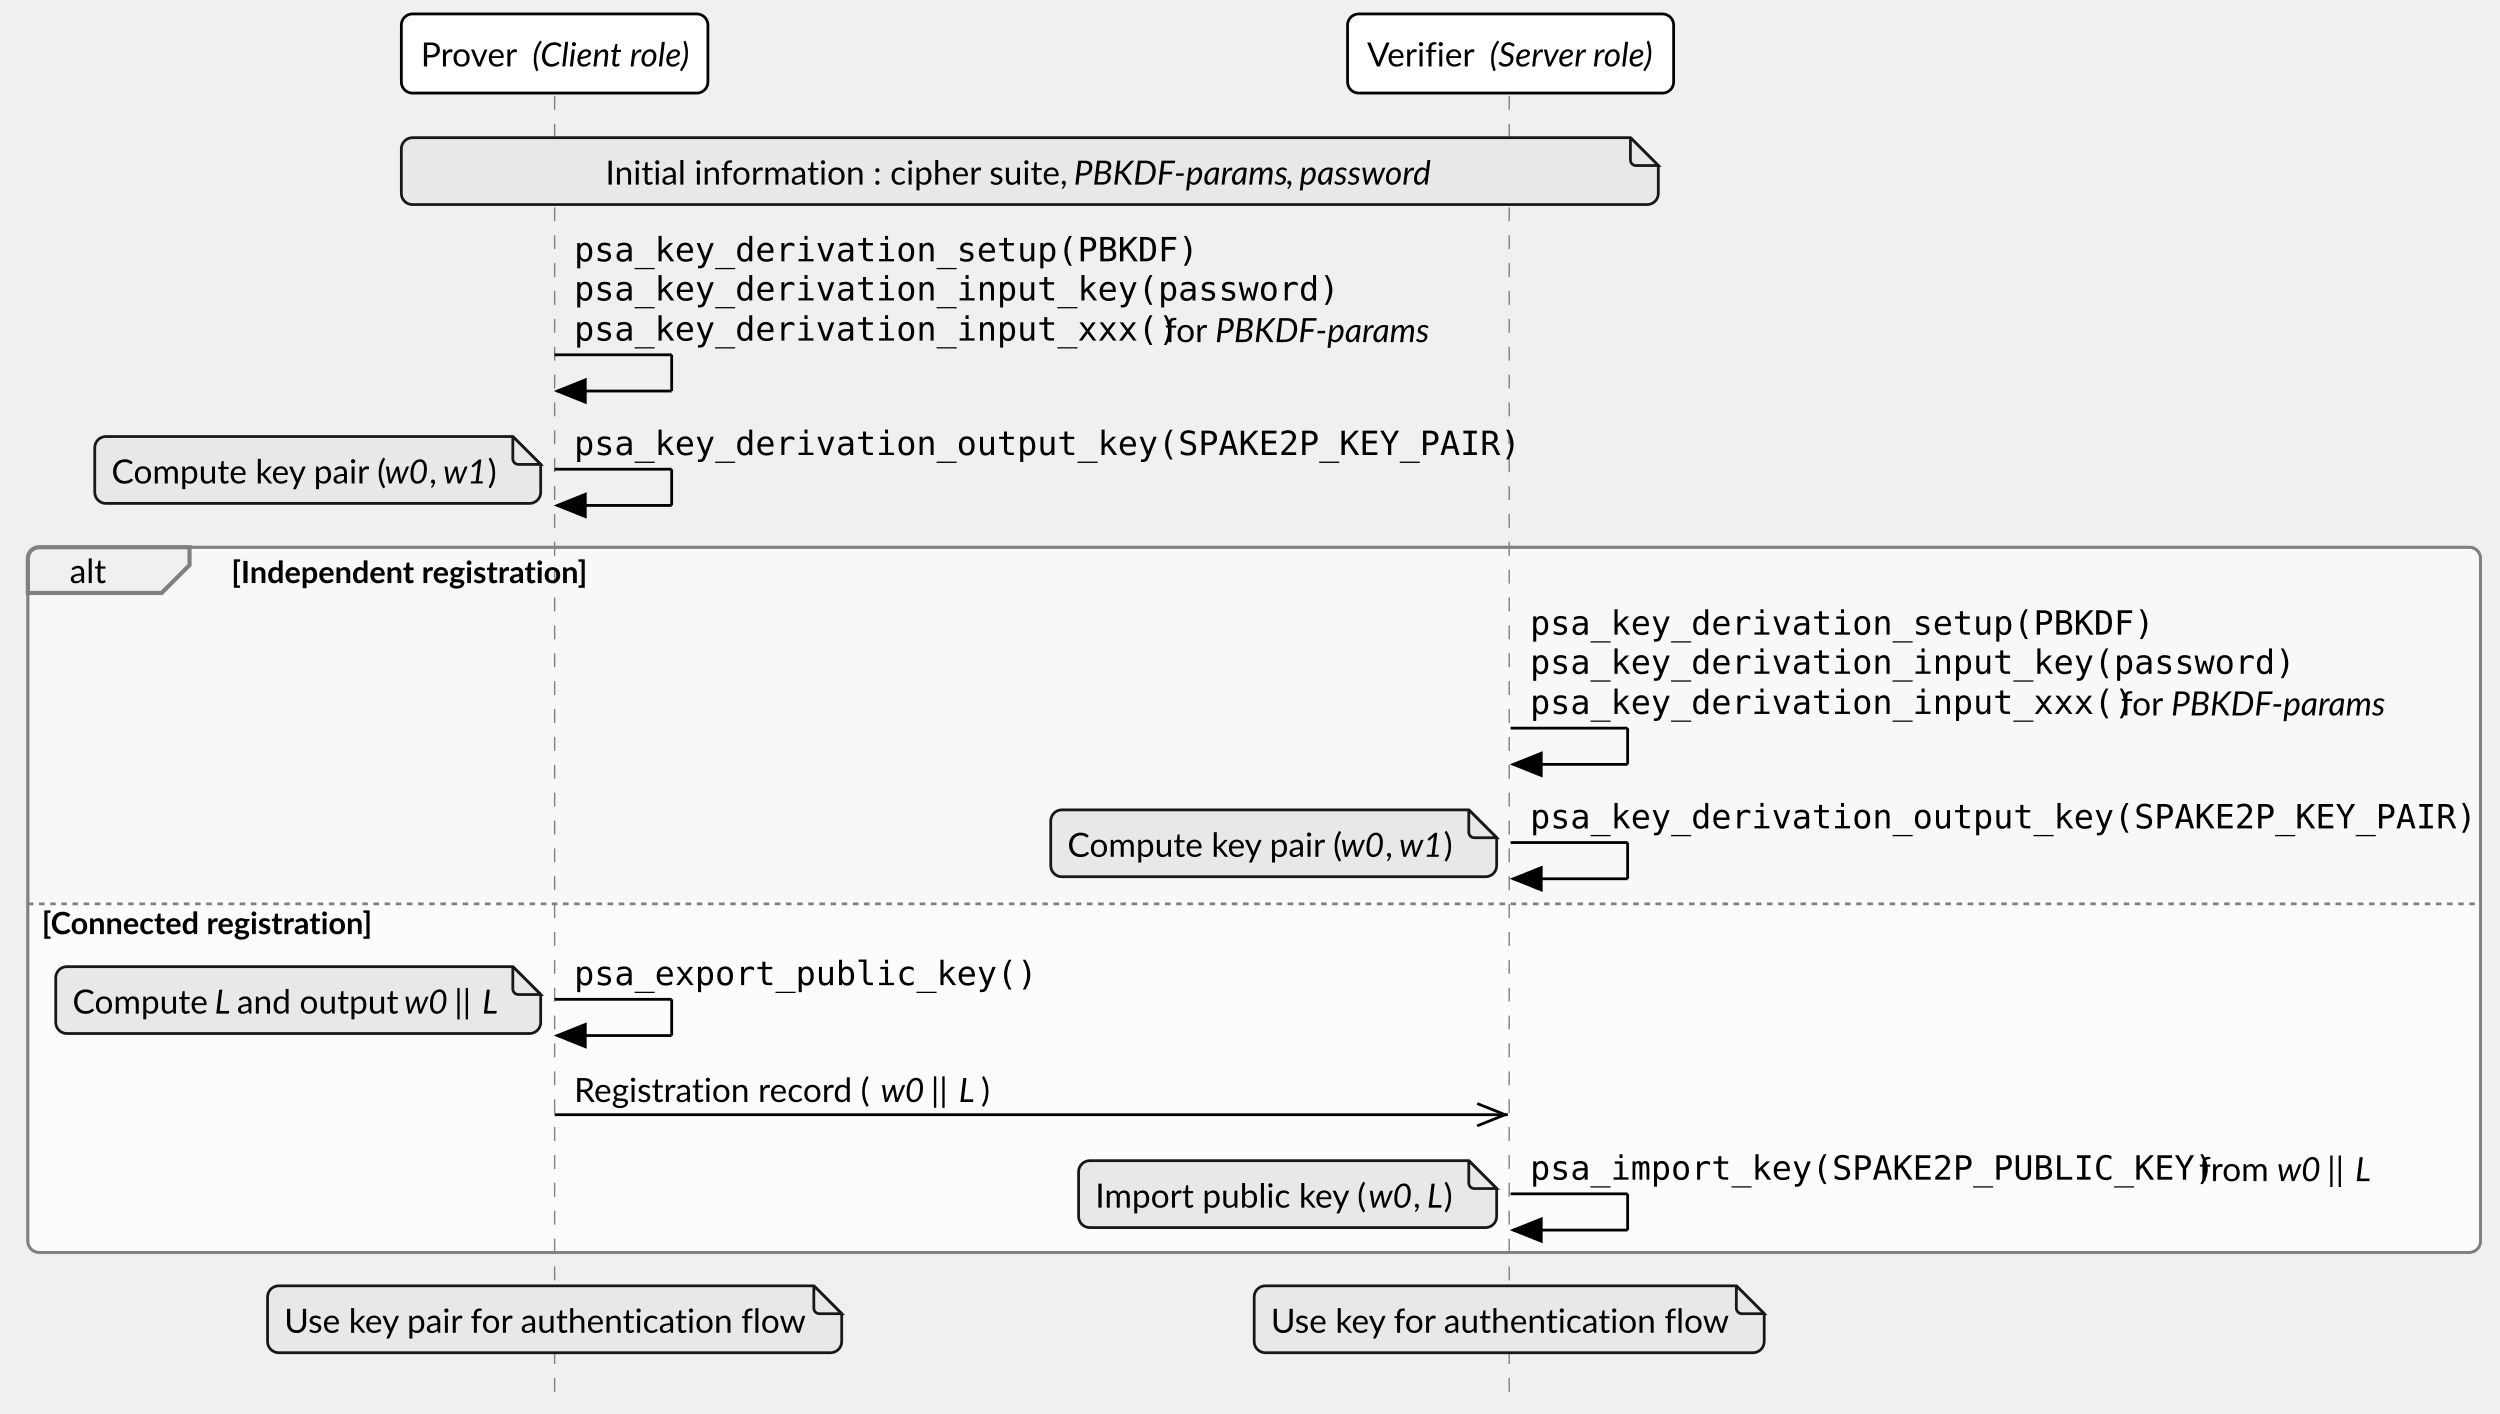
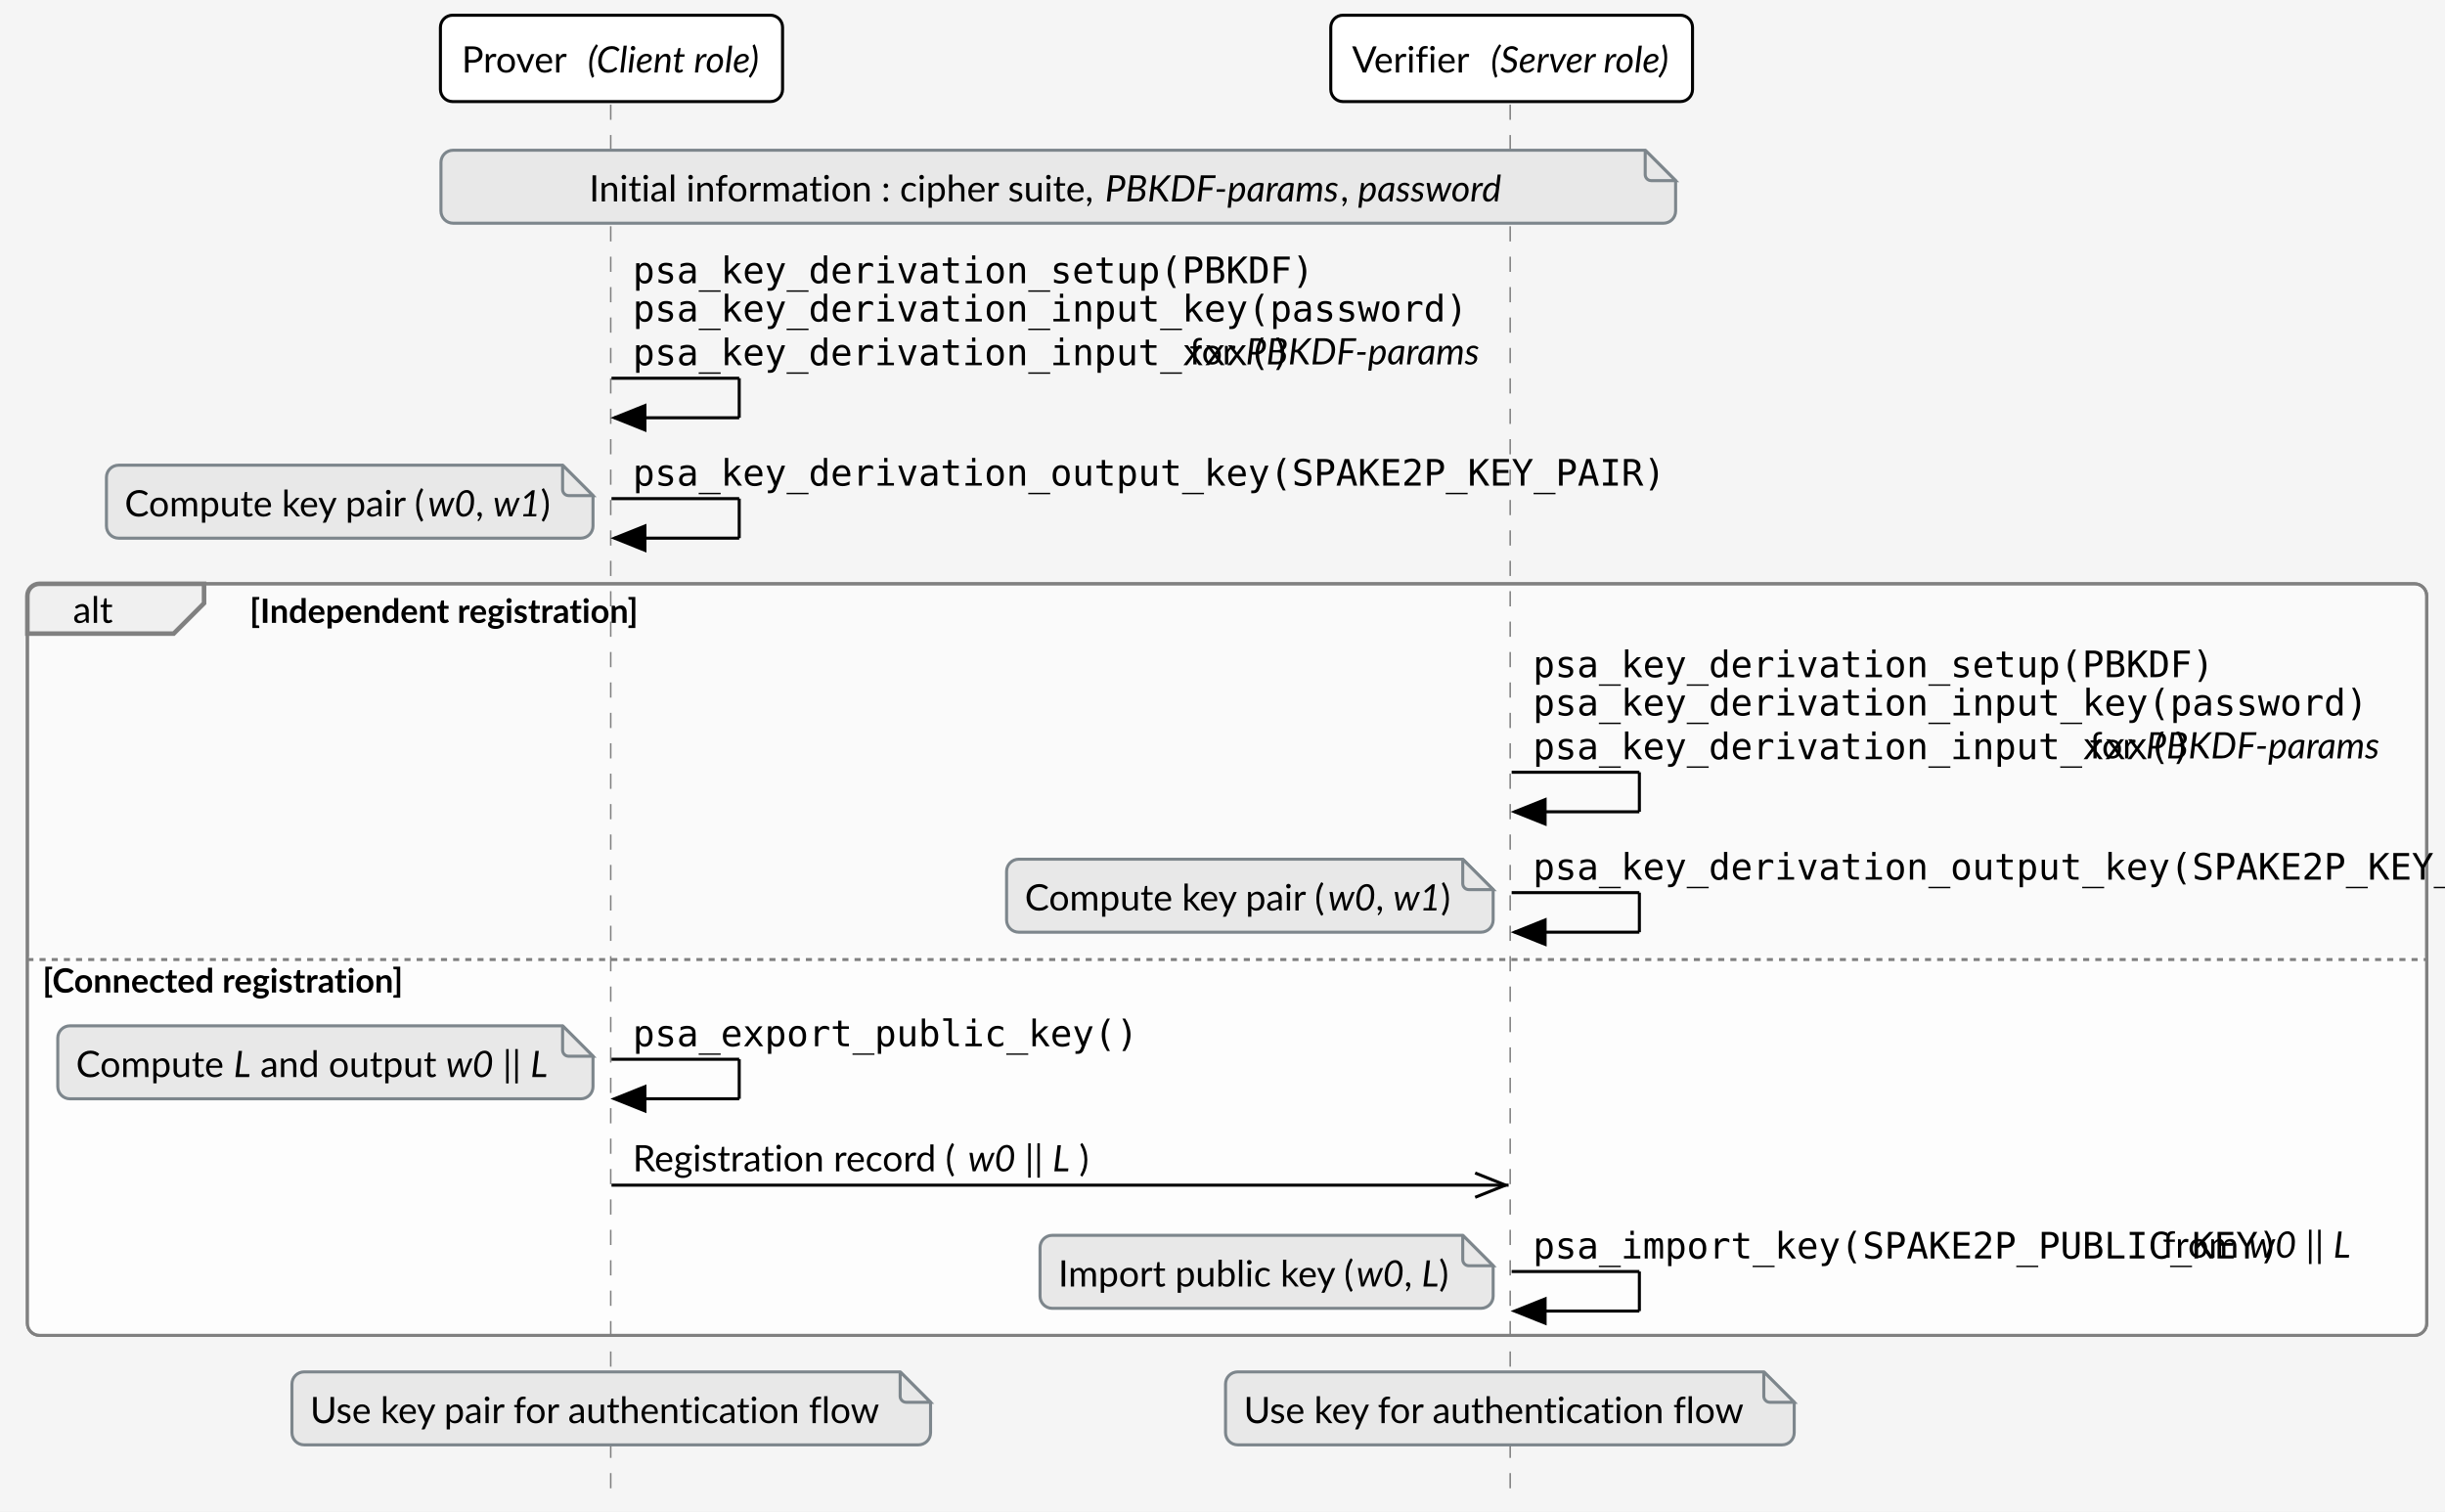
- <svg xmlns="http://www.w3.org/2000/svg" contentStyleType="text/css" height="507px" preserveAspectRatio="none" style="width:897px;height:507px;background:#FFFFFF55;" version="1.1" viewBox="0 0 897 507" width="897px" zoomAndPan="magnify">
+ <svg xmlns="http://www.w3.org/2000/svg" contentStyleType="text/css" data-diagram-type="SEQUENCE" height="497px" preserveAspectRatio="none" style="width:804px;height:497px;background:#FFFFFF55;" version="1.1" viewBox="0 0 804 497" width="804px" zoomAndPan="magnify">
  <defs />
  <g>
-     <rect fill="#FFFFFF" fill-opacity="0.502" height="253.004" rx="4" ry="4" style="stroke:#808080;stroke-width:1.0;" width="880" x="10" y="196.353" />
-     <path d="M10,323.305 L890,323.305 L890,445.356 A4,4 0 0 1 886,449.356 L14,449.356 A4,4 0 0 1 10,445.356 L10,323.305 " fill="#FFFFFF" fill-opacity="0.502" style="stroke:none;stroke-width:1.0;" />
-     <line style="stroke:#808080;stroke-width:0.5;stroke-dasharray:5.0,5.0;" x1="199" x2="199" y1="34.4" y2="500.757" />
-     <line style="stroke:#808080;stroke-width:0.5;stroke-dasharray:5.0,5.0;" x1="541.5" x2="541.5" y1="34.4" y2="500.757" />
-     <rect fill="#FFFFFF" height="28.4" rx="4" ry="4" style="stroke:#000000;stroke-width:1.0;" width="110" x="144" y="5" />
-     <text fill="#000000" font-family="Lato,sans-serif" font-size="12" lengthAdjust="spacing" textLength="36" x="151" y="23.844">Prover</text>
-     <text fill="#000000" font-family="Lato,sans-serif" font-size="12" font-style="italic" lengthAdjust="spacing" textLength="56" x="191" y="23.844">(Client role)</text>
-     <rect fill="#FFFFFF" height="28.4" rx="4" ry="4" style="stroke:#000000;stroke-width:1.0;" width="117" x="483.5" y="5" />
-     <text fill="#000000" font-family="Lato,sans-serif" font-size="12" lengthAdjust="spacing" textLength="40" x="490.5" y="23.844">Verifier</text>
-     <text fill="#000000" font-family="Lato,sans-serif" font-size="12" font-style="italic" lengthAdjust="spacing" textLength="59" x="534.5" y="23.844">(Server role)</text>
-     <path d="M144,53.4 L144,69.4 A4,4 0 0 0 148,73.4 L591,73.4 A4,4 0 0 0 595,69.4 L595,59.4 L585,49.4 L148,49.4 A4,4 0 0 0 144,53.4 " fill="#E8E8E8" style="stroke:#181818;stroke-width:1.0;" />
-     <path d="M585,49.4 L585,57.4 A2,2 0 0 0 587,59.4 L595,59.4 L585,49.4 " fill="#E8E8E8" style="stroke:#181818;stroke-width:1.0;" />
-     <text fill="#000000" font-family="Lato,sans-serif" font-size="12" lengthAdjust="spacing" textLength="166" x="217.25" y="66.244">Initial information : cipher suite,</text>
-     <text fill="#000000" font-family="Lato,sans-serif" font-size="12" font-style="italic" lengthAdjust="spacing" textLength="76" x="385.25" y="66.244">PBKDF-params</text>
-     <text fill="#000000" font-family="Lato,sans-serif" font-size="12" lengthAdjust="spacing" textLength="3" x="461.25" y="66.244">,</text>
-     <text fill="#000000" font-family="Lato,sans-serif" font-size="12" font-style="italic" lengthAdjust="spacing" textLength="47" x="466.25" y="66.244">password</text>
-     <line style="stroke:#000000;stroke-width:1.0;" x1="199" x2="241" y1="127.302" y2="127.302" />
-     <line style="stroke:#000000;stroke-width:1.0;" x1="241" x2="241" y1="127.302" y2="140.302" />
-     <line style="stroke:#000000;stroke-width:1.0;" x1="200" x2="241" y1="140.302" y2="140.302" />
-     <polygon fill="#000000" points="210,136.302,200,140.302,210,144.302" style="stroke:#000000;stroke-width:1.0;" />
-     <text fill="#000000" font-family="Consolas,Menlo,monospace" font-size="12" lengthAdjust="spacing" textLength="217" x="206" y="93.763">psa_key_derivation_setup(PBKDF)</text>
-     <text fill="#000000" font-family="Consolas,Menlo,monospace" font-size="12" lengthAdjust="spacing" textLength="266" x="206" y="107.814">psa_key_derivation_input_key(password)</text>
-     <text fill="#000000" font-family="Consolas,Menlo,monospace" font-size="12" lengthAdjust="spacing" textLength="210" x="206" y="122.214">psa_key_derivation_input_xxx()</text>
-     <text fill="#000000" font-family="Lato,sans-serif" font-size="12" lengthAdjust="spacing" textLength="16" x="418" y="122.746">for</text>
-     <text fill="#000000" font-family="Lato,sans-serif" font-size="12" font-style="italic" lengthAdjust="spacing" textLength="76" x="436" y="122.746">PBKDF-params</text>
-     <line style="stroke:#000000;stroke-width:1.0;" x1="199" x2="241" y1="168.353" y2="168.353" />
-     <line style="stroke:#000000;stroke-width:1.0;" x1="241" x2="241" y1="168.353" y2="181.353" />
-     <line style="stroke:#000000;stroke-width:1.0;" x1="200" x2="241" y1="181.353" y2="181.353" />
-     <polygon fill="#000000" points="210,177.353,200,181.353,210,185.353" style="stroke:#000000;stroke-width:1.0;" />
-     <text fill="#000000" font-family="Consolas,Menlo,monospace" font-size="12" lengthAdjust="spacing" textLength="329" x="206" y="163.265">psa_key_derivation_output_key(SPAKE2P_KEY_PAIR)</text>
-     <path d="M34,160.627 L34,176.627 A4,4 0 0 0 38,180.627 L190,180.627 A4,4 0 0 0 194,176.627 L194,166.627 L184,156.627 L38,156.627 A4,4 0 0 0 34,160.627 " fill="#E8E8E8" style="stroke:#181818;stroke-width:1.0;" />
-     <path d="M184,156.627 L184,164.627 A2,2 0 0 0 186,166.627 L194,166.627 L184,156.627 " fill="#E8E8E8" style="stroke:#181818;stroke-width:1.0;" />
-     <text fill="#000000" font-family="Lato,sans-serif" font-size="12" lengthAdjust="spacing" textLength="98" x="40" y="173.471">Compute key pair (</text>
-     <text fill="#000000" font-family="Lato,sans-serif" font-size="12" font-style="italic" lengthAdjust="spacing" textLength="16" x="138" y="173.471">w0</text>
-     <text fill="#000000" font-family="Lato,sans-serif" font-size="12" lengthAdjust="spacing" textLength="3" x="154" y="173.471">,</text>
-     <text fill="#000000" font-family="Lato,sans-serif" font-size="12" font-style="italic" lengthAdjust="spacing" textLength="16" x="159" y="173.471">w1</text>
-     <text fill="#000000" font-family="Lato,sans-serif" font-size="12" lengthAdjust="spacing" textLength="4" x="175" y="173.471">)</text>
-     <path d="M14,196.353 L68,196.353 L68,202.753 L58,212.753 L10,212.753 L10,200.353 A4,4 0 0 1 14,196.353 " fill="#F0F0F0" style="stroke:#808080;stroke-width:1.5;" />
-     <rect fill="none" height="253.004" rx="4" ry="4" style="stroke:#808080;stroke-width:1.0;" width="880" x="10" y="196.353" />
-     <text fill="#000000" font-family="Lato,sans-serif" font-size="12" lengthAdjust="spacing" textLength="13" x="25" y="209.197">alt</text>
-     <text fill="#000000" font-family="Lato,sans-serif" font-size="11" font-weight="bold" lengthAdjust="spacing" textLength="128" x="83" y="209.21">[Independent registration]</text>
-     <line style="stroke:#000000;stroke-width:1.0;" x1="542" x2="584" y1="261.254" y2="261.254" />
-     <line style="stroke:#000000;stroke-width:1.0;" x1="584" x2="584" y1="261.254" y2="274.254" />
-     <line style="stroke:#000000;stroke-width:1.0;" x1="543" x2="584" y1="274.254" y2="274.254" />
-     <polygon fill="#000000" points="553,270.254,543,274.254,553,278.254" style="stroke:#000000;stroke-width:1.0;" />
-     <text fill="#000000" font-family="Consolas,Menlo,monospace" font-size="12" lengthAdjust="spacing" textLength="217" x="549" y="227.716">psa_key_derivation_setup(PBKDF)</text>
-     <text fill="#000000" font-family="Consolas,Menlo,monospace" font-size="12" lengthAdjust="spacing" textLength="266" x="549" y="241.766">psa_key_derivation_input_key(password)</text>
-     <text fill="#000000" font-family="Consolas,Menlo,monospace" font-size="12" lengthAdjust="spacing" textLength="210" x="549" y="256.166">psa_key_derivation_input_xxx()</text>
-     <text fill="#000000" font-family="Lato,sans-serif" font-size="12" lengthAdjust="spacing" textLength="16" x="761" y="256.698">for</text>
-     <text fill="#000000" font-family="Lato,sans-serif" font-size="12" font-style="italic" lengthAdjust="spacing" textLength="76" x="779" y="256.698">PBKDF-params</text>
-     <line style="stroke:#000000;stroke-width:1.0;" x1="542" x2="584" y1="302.305" y2="302.305" />
-     <line style="stroke:#000000;stroke-width:1.0;" x1="584" x2="584" y1="302.305" y2="315.305" />
-     <line style="stroke:#000000;stroke-width:1.0;" x1="543" x2="584" y1="315.305" y2="315.305" />
-     <polygon fill="#000000" points="553,311.305,543,315.305,553,319.305" style="stroke:#000000;stroke-width:1.0;" />
-     <text fill="#000000" font-family="Consolas,Menlo,monospace" font-size="12" lengthAdjust="spacing" textLength="329" x="549" y="297.217">psa_key_derivation_output_key(SPAKE2P_KEY_PAIR)</text>
-     <path d="M377,294.58 L377,310.58 A4,4 0 0 0 381,314.58 L533,314.58 A4,4 0 0 0 537,310.58 L537,300.58 L527,290.58 L381,290.58 A4,4 0 0 0 377,294.58 " fill="#E8E8E8" style="stroke:#181818;stroke-width:1.0;" />
-     <path d="M527,290.58 L527,298.58 A2,2 0 0 0 529,300.58 L537,300.58 L527,290.58 " fill="#E8E8E8" style="stroke:#181818;stroke-width:1.0;" />
-     <text fill="#000000" font-family="Lato,sans-serif" font-size="12" lengthAdjust="spacing" textLength="98" x="383" y="307.424">Compute key pair (</text>
-     <text fill="#000000" font-family="Lato,sans-serif" font-size="12" font-style="italic" lengthAdjust="spacing" textLength="16" x="481" y="307.424">w0</text>
-     <text fill="#000000" font-family="Lato,sans-serif" font-size="12" lengthAdjust="spacing" textLength="3" x="497" y="307.424">,</text>
-     <text fill="#000000" font-family="Lato,sans-serif" font-size="12" font-style="italic" lengthAdjust="spacing" textLength="16" x="502" y="307.424">w1</text>
-     <text fill="#000000" font-family="Lato,sans-serif" font-size="12" lengthAdjust="spacing" textLength="4" x="518" y="307.424">)</text>
-     <line style="stroke:#808080;stroke-width:1.0;stroke-dasharray:2.0,2.0;" x1="10" x2="890" y1="324.305" y2="324.305" />
-     <text fill="#000000" font-family="Lato,sans-serif" font-size="11" font-weight="bold" lengthAdjust="spacing" textLength="119" x="15" y="335.162">[Connected registration]</text>
-     <line style="stroke:#000000;stroke-width:1.0;" x1="199" x2="241" y1="358.556" y2="358.556" />
-     <line style="stroke:#000000;stroke-width:1.0;" x1="241" x2="241" y1="358.556" y2="371.556" />
-     <line style="stroke:#000000;stroke-width:1.0;" x1="200" x2="241" y1="371.556" y2="371.556" />
-     <polygon fill="#000000" points="210,367.556,200,371.556,210,375.556" style="stroke:#000000;stroke-width:1.0;" />
-     <text fill="#000000" font-family="Consolas,Menlo,monospace" font-size="12" lengthAdjust="spacing" textLength="161" x="206" y="353.468">psa_export_public_key()</text>
-     <path d="M20,350.831 L20,366.831 A4,4 0 0 0 24,370.831 L190,370.831 A4,4 0 0 0 194,366.831 L194,356.831 L184,346.831 L24,346.831 A4,4 0 0 0 20,350.831 " fill="#E8E8E8" style="stroke:#181818;stroke-width:1.0;" />
-     <path d="M184,346.831 L184,354.831 A2,2 0 0 0 186,356.831 L194,356.831 L184,346.831 " fill="#E8E8E8" style="stroke:#181818;stroke-width:1.0;" />
-     <text fill="#000000" font-family="Lato,sans-serif" font-size="12" lengthAdjust="spacing" textLength="49" x="26" y="363.675">Compute</text>
-     <text fill="#000000" font-family="Lato,sans-serif" font-size="12" font-style="italic" lengthAdjust="spacing" textLength="6" x="77" y="363.675">L</text>
-     <text fill="#000000" font-family="Lato,sans-serif" font-size="12" lengthAdjust="spacing" textLength="58" x="85" y="363.675">and output</text>
-     <text fill="#000000" font-family="Lato,sans-serif" font-size="12" font-style="italic" lengthAdjust="spacing" textLength="16" x="145" y="363.675">w0</text>
-     <text fill="#000000" font-family="Lato,sans-serif" font-size="12" lengthAdjust="spacing" textLength="8" x="163" y="363.675">||</text>
-     <text fill="#000000" font-family="Lato,sans-serif" font-size="12" font-style="italic" lengthAdjust="spacing" textLength="6" x="173" y="363.675">L</text>
-     <line style="stroke:#000000;stroke-width:1.0;" x1="540" x2="530" y1="399.956" y2="395.956" />
-     <line style="stroke:#000000;stroke-width:1.0;" x1="540" x2="530" y1="399.956" y2="403.956" />
-     <line style="stroke:#000000;stroke-width:1.0;" x1="199" x2="541" y1="399.956" y2="399.956" />
-     <text fill="#000000" font-family="Lato,sans-serif" font-size="12" lengthAdjust="spacing" textLength="108" x="206" y="395.4">Registration record (</text>
-     <text fill="#000000" font-family="Lato,sans-serif" font-size="12" font-style="italic" lengthAdjust="spacing" textLength="16" x="316" y="395.4">w0</text>
-     <text fill="#000000" font-family="Lato,sans-serif" font-size="12" lengthAdjust="spacing" textLength="8" x="334" y="395.4">||</text>
-     <text fill="#000000" font-family="Lato,sans-serif" font-size="12" font-style="italic" lengthAdjust="spacing" textLength="6" x="344" y="395.4">L</text>
-     <text fill="#000000" font-family="Lato,sans-serif" font-size="12" lengthAdjust="spacing" textLength="4" x="352" y="395.4">)</text>
-     <line style="stroke:#000000;stroke-width:1.0;" x1="542" x2="584" y1="428.356" y2="428.356" />
-     <line style="stroke:#000000;stroke-width:1.0;" x1="584" x2="584" y1="428.356" y2="441.356" />
-     <line style="stroke:#000000;stroke-width:1.0;" x1="543" x2="584" y1="441.356" y2="441.356" />
-     <polygon fill="#000000" points="553,437.356,543,441.356,553,445.356" style="stroke:#000000;stroke-width:1.0;" />
-     <text fill="#000000" font-family="Consolas,Menlo,monospace" font-size="12" lengthAdjust="spacing" textLength="238" x="549" y="423.269">psa_import_key(SPAKE2P_PUBLIC_KEY)</text>
-     <text fill="#000000" font-family="Lato,sans-serif" font-size="12" lengthAdjust="spacing" textLength="26" x="789" y="423.8">from</text>
-     <text fill="#000000" font-family="Lato,sans-serif" font-size="12" font-style="italic" lengthAdjust="spacing" textLength="16" x="817" y="423.8">w0</text>
-     <text fill="#000000" font-family="Lato,sans-serif" font-size="12" lengthAdjust="spacing" textLength="8" x="835" y="423.8">||</text>
-     <text fill="#000000" font-family="Lato,sans-serif" font-size="12" font-style="italic" lengthAdjust="spacing" textLength="6" x="845" y="423.8">L</text>
-     <path d="M387,420.456 L387,436.456 A4,4 0 0 0 391,440.456 L533,440.456 A4,4 0 0 0 537,436.456 L537,426.456 L527,416.456 L391,416.456 A4,4 0 0 0 387,420.456 " fill="#E8E8E8" style="stroke:#181818;stroke-width:1.0;" />
-     <path d="M527,416.456 L527,424.456 A2,2 0 0 0 529,426.456 L537,426.456 L527,416.456 " fill="#E8E8E8" style="stroke:#181818;stroke-width:1.0;" />
-     <text fill="#000000" font-family="Lato,sans-serif" font-size="12" lengthAdjust="spacing" textLength="98" x="393" y="433.3">Import public key (</text>
-     <text fill="#000000" font-family="Lato,sans-serif" font-size="12" font-style="italic" lengthAdjust="spacing" textLength="16" x="491" y="433.3">w0</text>
-     <text fill="#000000" font-family="Lato,sans-serif" font-size="12" lengthAdjust="spacing" textLength="3" x="507" y="433.3">,</text>
-     <text fill="#000000" font-family="Lato,sans-serif" font-size="12" font-style="italic" lengthAdjust="spacing" textLength="6" x="512" y="433.3">L</text>
-     <text fill="#000000" font-family="Lato,sans-serif" font-size="12" lengthAdjust="spacing" textLength="4" x="518" y="433.3">)</text>
-     <path d="M96,465.356 L96,481.356 A4,4 0 0 0 100,485.356 L298,485.356 A4,4 0 0 0 302,481.356 L302,471.356 L292,461.356 L100,461.356 A4,4 0 0 0 96,465.356 " fill="#E8E8E8" style="stroke:#181818;stroke-width:1.0;" />
-     <path d="M292,461.356 L292,469.356 A2,2 0 0 0 294,471.356 L302,471.356 L292,461.356 " fill="#E8E8E8" style="stroke:#181818;stroke-width:1.0;" />
-     <text fill="#000000" font-family="Lato,sans-serif" font-size="12" lengthAdjust="spacing" textLength="185" x="102" y="478.2">Use key pair for authentication flow</text>
-     <path d="M450,465.356 L450,481.356 A4,4 0 0 0 454,485.356 L629,485.356 A4,4 0 0 0 633,481.356 L633,471.356 L623,461.356 L454,461.356 A4,4 0 0 0 450,465.356 " fill="#E8E8E8" style="stroke:#181818;stroke-width:1.0;" />
-     <path d="M623,461.356 L623,469.356 A2,2 0 0 0 625,471.356 L633,471.356 L623,461.356 " fill="#E8E8E8" style="stroke:#181818;stroke-width:1.0;" />
-     <text fill="#000000" font-family="Lato,sans-serif" font-size="12" lengthAdjust="spacing" textLength="162" x="456" y="478.2">Use key for authentication flow</text>
+     <rect fill="#FFFFFF" fill-opacity="0.333" height="497" style="stroke:none;stroke-width:1;" width="804" x="0" y="0" />
+     <rect fill="#FFFFFF" fill-opacity="0.502" height="247.152" rx="4" ry="4" style="stroke:#808080;stroke-width:1;" width="788.992" x="9" y="191.964" />
+     <path d="M9,314.528 L797.992,314.528 L797.992,435.116 A4,4 0 0 1 793.992,439.116 L13,439.116 A4,4 0 0 1 9,435.116 L9,314.528" fill="#FFFFFF" fill-opacity="0.502" style="stroke:none;stroke-width:1;" />
+     <g>
+       <rect fill="#000000" fill-opacity="0" height="456.116" width="8" x="197.081" y="34.4" />
+       <line style="stroke:#808080;stroke-width:0.5;stroke-dasharray:5.0,5.0;" x1="200.827" x2="200.827" y1="34.4" y2="490.516" />
+     </g>
+     <g>
+       <rect fill="#000000" fill-opacity="0" height="456.116" width="8" x="493.081" y="34.4" />
+       <line style="stroke:#808080;stroke-width:0.5;stroke-dasharray:5.0,5.0;" x1="496.602" x2="496.602" y1="34.4" y2="490.516" />
+     </g>
+     <g class="participant participant-head" data-participant="Prover">
+       <rect fill="#FFFFFF" height="28.4" rx="4" ry="4" style="stroke:#000000;stroke-width:1;" width="112.508" x="144.827" y="5" />
+       <text fill="#000000" font-family="Lato,sans-serif" font-size="12" lengthAdjust="spacing" textLength="35.274" x="151.827" y="23.844">Prover</text>
+       <text fill="#000000" font-family="Lato,sans-serif" font-size="12" font-style="italic" lengthAdjust="spacing" textLength="57.09" x="193.245" y="23.844">(Client role)</text>
+     </g>
+     <g class="participant participant-head" data-participant="Verifier">
+       <rect fill="#FFFFFF" height="28.4" rx="4" ry="4" style="stroke:#000000;stroke-width:1;" width="118.958" x="437.602" y="5" />
+       <text fill="#000000" font-family="Lato,sans-serif" font-size="12" lengthAdjust="spacing" textLength="39.498" x="444.602" y="23.844">Verifier</text>
+       <text fill="#000000" font-family="Lato,sans-serif" font-size="12" font-style="italic" lengthAdjust="spacing" textLength="59.316" x="490.244" y="23.844">(Server role)</text>
+     </g>
+     <path d="M145,53.4 L145,69.4 A4,4 0 0 0 149,73.4 L547,73.4 A4,4 0 0 0 551,69.4 L551,59.4 L541,49.4 L149,49.4 A4,4 0 0 0 145,53.4" fill="#E8E8E8" style="stroke:#7D868C;stroke-width:1;" />
+     <path d="M541,49.4 L541,57.4 A2,2 0 0 0 543,59.4 L551,59.4 L541,49.4" fill="#E8E8E8" style="stroke:#7D868C;stroke-width:1;" />
+     <text fill="#000000" font-family="Lato,sans-serif" font-size="12" lengthAdjust="spacing" textLength="166.536" x="193.75" y="66.244">Initial information : cipher suite,</text>
+     <text fill="#000000" font-family="Lato,sans-serif" font-size="12" font-style="italic" lengthAdjust="spacing" textLength="77.4" x="363.358" y="66.244">PBKDF-params</text>
+     <text fill="#000000" font-family="Lato,sans-serif" font-size="12" lengthAdjust="spacing" textLength="2.724" x="440.757" y="66.244">,</text>
+     <text fill="#000000" font-family="Lato,sans-serif" font-size="12" font-style="italic" lengthAdjust="spacing" textLength="47.43" x="446.553" y="66.244">password</text>
+     <g class="message" data-participant-1="Prover" data-participant-2="Prover">
+       <line style="stroke:#000000;stroke-width:1;" x1="201.081" x2="243.081" y1="124.376" y2="124.376" />
+       <line style="stroke:#000000;stroke-width:1;" x1="243.081" x2="243.081" y1="124.376" y2="137.376" />
+       <line style="stroke:#000000;stroke-width:1;" x1="202.081" x2="243.081" y1="137.376" y2="137.376" />
+       <polygon fill="#000000" points="212.081,133.376,202.081,137.376,212.081,141.376" style="stroke:#000000;stroke-width:1;" />
+       <text fill="#000000" font-family="Inconsolata,monospace" font-size="12" lengthAdjust="spacing" textLength="186" x="208.081" y="93.108">psa_key_derivation_setup(PBKDF)</text>
+       <text fill="#000000" font-family="Inconsolata,monospace" font-size="12" lengthAdjust="spacing" textLength="228" x="208.081" y="105.696">psa_key_derivation_input_key(password)</text>
+       <text fill="#000000" font-family="Inconsolata,monospace" font-size="12" lengthAdjust="spacing" textLength="180" x="208.081" y="120.096">psa_key_derivation_input_xxx()</text>
+       <text fill="#000000" font-family="Lato,sans-serif" font-size="12" lengthAdjust="spacing" textLength="15.378" x="391.153" y="119.82">for</text>
+       <text fill="#000000" font-family="Lato,sans-serif" font-size="12" font-style="italic" lengthAdjust="spacing" textLength="77.4" x="409.603" y="119.82">PBKDF-params</text>
+     </g>
+     <g class="message" data-participant-1="Prover" data-participant-2="Prover">
+       <line style="stroke:#000000;stroke-width:1;" x1="201.081" x2="243.081" y1="163.964" y2="163.964" />
+       <line style="stroke:#000000;stroke-width:1;" x1="243.081" x2="243.081" y1="163.964" y2="176.964" />
+       <line style="stroke:#000000;stroke-width:1;" x1="202.081" x2="243.081" y1="176.964" y2="176.964" />
+       <polygon fill="#000000" points="212.081,172.964,202.081,176.964,212.081,180.964" style="stroke:#000000;stroke-width:1;" />
+       <text fill="#000000" font-family="Inconsolata,monospace" font-size="12" lengthAdjust="spacing" textLength="282" x="208.081" y="159.684">psa_key_derivation_output_key(SPAKE2P_KEY_PAIR)</text>
+     </g>
+     <path d="M35,156.97 L35,172.97 A4,4 0 0 0 39,176.97 L191,176.97 A4,4 0 0 0 195,172.97 L195,162.97 L185,152.97 L39,152.97 A4,4 0 0 0 35,156.97" fill="#E8E8E8" style="stroke:#7D868C;stroke-width:1;" />
+     <path d="M185,152.97 L185,160.97 A2,2 0 0 0 187,162.97 L195,162.97 L185,152.97" fill="#E8E8E8" style="stroke:#7D868C;stroke-width:1;" />
+     <text fill="#000000" font-family="Lato,sans-serif" font-size="12" lengthAdjust="spacing" textLength="99.72" x="41" y="169.814">Compute key pair (</text>
+     <text fill="#000000" font-family="Lato,sans-serif" font-size="12" font-style="italic" lengthAdjust="spacing" textLength="15.636" x="140.72" y="169.814">w0</text>
+     <text fill="#000000" font-family="Lato,sans-serif" font-size="12" lengthAdjust="spacing" textLength="2.724" x="156.356" y="169.814">,</text>
+     <text fill="#000000" font-family="Lato,sans-serif" font-size="12" font-style="italic" lengthAdjust="spacing" textLength="15.636" x="162.152" y="169.814">w1</text>
+     <text fill="#000000" font-family="Lato,sans-serif" font-size="12" lengthAdjust="spacing" textLength="3.204" x="177.788" y="169.814">)</text>
+     <path d="M13,191.964 L67.098,191.964 L67.098,198.364 L57.098,208.364 L9,208.364 L9,195.964 A4,4 0 0 1 13,191.964" fill="#F0F0F0" style="stroke:#808080;stroke-width:1.5;" />
+     <rect fill="none" height="247.152" rx="4" ry="4" style="stroke:#808080;stroke-width:1;" width="788.992" x="9" y="191.964" />
+     <text fill="#000000" font-family="Lato,sans-serif" font-size="12" lengthAdjust="spacing" textLength="13.098" x="24" y="204.808">alt</text>
+     <text fill="#000000" font-family="Lato,sans-serif" font-size="11" font-weight="bold" lengthAdjust="spacing" textLength="128.491" x="82.098" y="204.821">[Independent registration]</text>
+     <g class="message" data-participant-1="Verifier" data-participant-2="Verifier">
+       <line style="stroke:#000000;stroke-width:1;" x1="497.081" x2="539.081" y1="253.94" y2="253.94" />
+       <line style="stroke:#000000;stroke-width:1;" x1="539.081" x2="539.081" y1="253.94" y2="266.94" />
+       <line style="stroke:#000000;stroke-width:1;" x1="498.081" x2="539.081" y1="266.94" y2="266.94" />
+       <polygon fill="#000000" points="508.081,262.94,498.081,266.94,508.081,270.94" style="stroke:#000000;stroke-width:1;" />
+       <text fill="#000000" font-family="Inconsolata,monospace" font-size="12" lengthAdjust="spacing" textLength="186" x="504.081" y="222.672">psa_key_derivation_setup(PBKDF)</text>
+       <text fill="#000000" font-family="Inconsolata,monospace" font-size="12" lengthAdjust="spacing" textLength="228" x="504.081" y="235.26">psa_key_derivation_input_key(password)</text>
+       <text fill="#000000" font-family="Inconsolata,monospace" font-size="12" lengthAdjust="spacing" textLength="180" x="504.081" y="249.66">psa_key_derivation_input_xxx()</text>
+       <text fill="#000000" font-family="Lato,sans-serif" font-size="12" lengthAdjust="spacing" textLength="15.378" x="687.153" y="249.384">for</text>
+       <text fill="#000000" font-family="Lato,sans-serif" font-size="12" font-style="italic" lengthAdjust="spacing" textLength="77.4" x="705.603" y="249.384">PBKDF-params</text>
+     </g>
+     <g class="message" data-participant-1="Verifier" data-participant-2="Verifier">
+       <line style="stroke:#000000;stroke-width:1;" x1="497.081" x2="539.081" y1="293.528" y2="293.528" />
+       <line style="stroke:#000000;stroke-width:1;" x1="539.081" x2="539.081" y1="293.528" y2="306.528" />
+       <line style="stroke:#000000;stroke-width:1;" x1="498.081" x2="539.081" y1="306.528" y2="306.528" />
+       <polygon fill="#000000" points="508.081,302.528,498.081,306.528,508.081,310.528" style="stroke:#000000;stroke-width:1;" />
+       <text fill="#000000" font-family="Inconsolata,monospace" font-size="12" lengthAdjust="spacing" textLength="282" x="504.081" y="289.248">psa_key_derivation_output_key(SPAKE2P_KEY_PAIR)</text>
+     </g>
+     <path d="M331,286.534 L331,302.534 A4,4 0 0 0 335,306.534 L487,306.534 A4,4 0 0 0 491,302.534 L491,292.534 L481,282.534 L335,282.534 A4,4 0 0 0 331,286.534" fill="#E8E8E8" style="stroke:#7D868C;stroke-width:1;" />
+     <path d="M481,282.534 L481,290.534 A2,2 0 0 0 483,292.534 L491,292.534 L481,282.534" fill="#E8E8E8" style="stroke:#7D868C;stroke-width:1;" />
+     <text fill="#000000" font-family="Lato,sans-serif" font-size="12" lengthAdjust="spacing" textLength="99.72" x="337" y="299.378">Compute key pair (</text>
+     <text fill="#000000" font-family="Lato,sans-serif" font-size="12" font-style="italic" lengthAdjust="spacing" textLength="15.636" x="436.72" y="299.378">w0</text>
+     <text fill="#000000" font-family="Lato,sans-serif" font-size="12" lengthAdjust="spacing" textLength="2.724" x="452.356" y="299.378">,</text>
+     <text fill="#000000" font-family="Lato,sans-serif" font-size="12" font-style="italic" lengthAdjust="spacing" textLength="15.636" x="458.152" y="299.378">w1</text>
+     <text fill="#000000" font-family="Lato,sans-serif" font-size="12" lengthAdjust="spacing" textLength="3.204" x="473.788" y="299.378">)</text>
+     <line style="stroke:#808080;stroke-width:1;stroke-dasharray:2.0,2.0;" x1="9" x2="797.992" y1="315.528" y2="315.528" />
+     <text fill="#000000" font-family="Lato,sans-serif" font-size="11" font-weight="bold" lengthAdjust="spacing" textLength="119.559" x="14" y="326.385">[Connected registration]</text>
+     <g class="message" data-participant-1="Prover" data-participant-2="Prover">
+       <line style="stroke:#000000;stroke-width:1;" x1="201.081" x2="243.081" y1="348.316" y2="348.316" />
+       <line style="stroke:#000000;stroke-width:1;" x1="243.081" x2="243.081" y1="348.316" y2="361.316" />
+       <line style="stroke:#000000;stroke-width:1;" x1="202.081" x2="243.081" y1="361.316" y2="361.316" />
+       <polygon fill="#000000" points="212.081,357.316,202.081,361.316,212.081,365.316" style="stroke:#000000;stroke-width:1;" />
+       <text fill="#000000" font-family="Inconsolata,monospace" font-size="12" lengthAdjust="spacing" textLength="138" x="208.081" y="344.036">psa_export_public_key()</text>
+     </g>
+     <path d="M19,341.322 L19,357.322 A4,4 0 0 0 23,361.322 L191,361.322 A4,4 0 0 0 195,357.322 L195,347.322 L185,337.322 L23,337.322 A4,4 0 0 0 19,341.322" fill="#E8E8E8" style="stroke:#7D868C;stroke-width:1;" />
+     <path d="M185,337.322 L185,345.322 A2,2 0 0 0 187,347.322 L195,347.322 L185,337.322" fill="#E8E8E8" style="stroke:#7D868C;stroke-width:1;" />
+     <text fill="#000000" font-family="Lato,sans-serif" font-size="12" lengthAdjust="spacing" textLength="48.744" x="25" y="354.166">Compute</text>
+     <text fill="#000000" font-family="Lato,sans-serif" font-size="12" font-style="italic" lengthAdjust="spacing" textLength="5.706" x="76.816" y="354.166">L</text>
+     <text fill="#000000" font-family="Lato,sans-serif" font-size="12" lengthAdjust="spacing" textLength="57.966" x="85.594" y="354.166">and output</text>
+     <text fill="#000000" font-family="Lato,sans-serif" font-size="12" font-style="italic" lengthAdjust="spacing" textLength="15.636" x="146.632" y="354.166">w0</text>
+     <text fill="#000000" font-family="Lato,sans-serif" font-size="12" lengthAdjust="spacing" textLength="6.012" x="165.34" y="354.166">||</text>
+     <text fill="#000000" font-family="Lato,sans-serif" font-size="12" font-style="italic" lengthAdjust="spacing" textLength="5.706" x="174.424" y="354.166">L</text>
+     <g class="message" data-participant-1="Prover" data-participant-2="Verifier">
+       <line style="stroke:#000000;stroke-width:1;" x1="495.081" x2="485.081" y1="389.716" y2="385.716" />
+       <line style="stroke:#000000;stroke-width:1;" x1="495.081" x2="485.081" y1="389.716" y2="393.716" />
+       <line style="stroke:#000000;stroke-width:1;" x1="201.081" x2="496.081" y1="389.716" y2="389.716" />
+       <text fill="#000000" font-family="Lato,sans-serif" font-size="12" lengthAdjust="spacing" textLength="107.16" x="208.081" y="385.16">Registration record (</text>
+       <text fill="#000000" font-family="Lato,sans-serif" font-size="12" font-style="italic" lengthAdjust="spacing" textLength="15.636" x="318.313" y="385.16">w0</text>
+       <text fill="#000000" font-family="Lato,sans-serif" font-size="12" lengthAdjust="spacing" textLength="6.012" x="337.021" y="385.16">||</text>
+       <text fill="#000000" font-family="Lato,sans-serif" font-size="12" font-style="italic" lengthAdjust="spacing" textLength="5.706" x="346.105" y="385.16">L</text>
+       <text fill="#000000" font-family="Lato,sans-serif" font-size="12" lengthAdjust="spacing" textLength="3.204" x="354.883" y="385.16">)</text>
+     </g>
+     <g class="message" data-participant-1="Verifier" data-participant-2="Verifier">
+       <line style="stroke:#000000;stroke-width:1;" x1="497.081" x2="539.081" y1="418.116" y2="418.116" />
+       <line style="stroke:#000000;stroke-width:1;" x1="539.081" x2="539.081" y1="418.116" y2="431.116" />
+       <line style="stroke:#000000;stroke-width:1;" x1="498.081" x2="539.081" y1="431.116" y2="431.116" />
+       <polygon fill="#000000" points="508.081,427.116,498.081,431.116,508.081,435.116" style="stroke:#000000;stroke-width:1;" />
+       <text fill="#000000" font-family="Inconsolata,monospace" font-size="12" lengthAdjust="spacing" textLength="204" x="504.081" y="413.836">psa_import_key(SPAKE2P_PUBLIC_KEY)</text>
+       <text fill="#000000" font-family="Lato,sans-serif" font-size="12" lengthAdjust="spacing" textLength="25.248" x="711.153" y="413.56">from</text>
+       <text fill="#000000" font-family="Lato,sans-serif" font-size="12" font-style="italic" lengthAdjust="spacing" textLength="15.636" x="739.473" y="413.56">w0</text>
+       <text fill="#000000" font-family="Lato,sans-serif" font-size="12" lengthAdjust="spacing" textLength="6.012" x="758.181" y="413.56">||</text>
+       <text fill="#000000" font-family="Lato,sans-serif" font-size="12" font-style="italic" lengthAdjust="spacing" textLength="5.706" x="767.265" y="413.56">L</text>
+     </g>
+     <path d="M342,410.216 L342,426.216 A4,4 0 0 0 346,430.216 L487,430.216 A4,4 0 0 0 491,426.216 L491,416.216 L481,406.216 L346,406.216 A4,4 0 0 0 342,410.216" fill="#E8E8E8" style="stroke:#7D868C;stroke-width:1;" />
+     <path d="M481,406.216 L481,414.216 A2,2 0 0 0 483,416.216 L491,416.216 L481,406.216" fill="#E8E8E8" style="stroke:#7D868C;stroke-width:1;" />
+     <text fill="#000000" font-family="Lato,sans-serif" font-size="12" lengthAdjust="spacing" textLength="98.046" x="348" y="423.06">Import public key (</text>
+     <text fill="#000000" font-family="Lato,sans-serif" font-size="12" font-style="italic" lengthAdjust="spacing" textLength="15.636" x="446.046" y="423.06">w0</text>
+     <text fill="#000000" font-family="Lato,sans-serif" font-size="12" lengthAdjust="spacing" textLength="2.724" x="461.682" y="423.06">,</text>
+     <text fill="#000000" font-family="Lato,sans-serif" font-size="12" font-style="italic" lengthAdjust="spacing" textLength="5.706" x="467.478" y="423.06">L</text>
+     <text fill="#000000" font-family="Lato,sans-serif" font-size="12" lengthAdjust="spacing" textLength="3.204" x="473.184" y="423.06">)</text>
+     <path d="M96,455.116 L96,471.116 A4,4 0 0 0 100,475.116 L302,475.116 A4,4 0 0 0 306,471.116 L306,461.116 L296,451.116 L100,451.116 A4,4 0 0 0 96,455.116" fill="#E8E8E8" style="stroke:#7D868C;stroke-width:1;" />
+     <path d="M296,451.116 L296,459.116 A2,2 0 0 0 298,461.116 L306,461.116 L296,451.116" fill="#E8E8E8" style="stroke:#7D868C;stroke-width:1;" />
+     <text fill="#000000" font-family="Lato,sans-serif" font-size="12" lengthAdjust="spacing" textLength="189.162" x="102" y="467.96">Use key pair for authentication flow</text>
+     <path d="M403,455.116 L403,471.116 A4,4 0 0 0 407,475.116 L586,475.116 A4,4 0 0 0 590,471.116 L590,461.116 L580,451.116 L407,451.116 A4,4 0 0 0 403,455.116" fill="#E8E8E8" style="stroke:#7D868C;stroke-width:1;" />
+     <path d="M580,451.116 L580,459.116 A2,2 0 0 0 582,461.116 L590,461.116 L580,451.116" fill="#E8E8E8" style="stroke:#7D868C;stroke-width:1;" />
+     <text fill="#000000" font-family="Lato,sans-serif" font-size="12" lengthAdjust="spacing" textLength="166.152" x="409" y="467.96">Use key for authentication flow</text>
  </g>
</svg>
